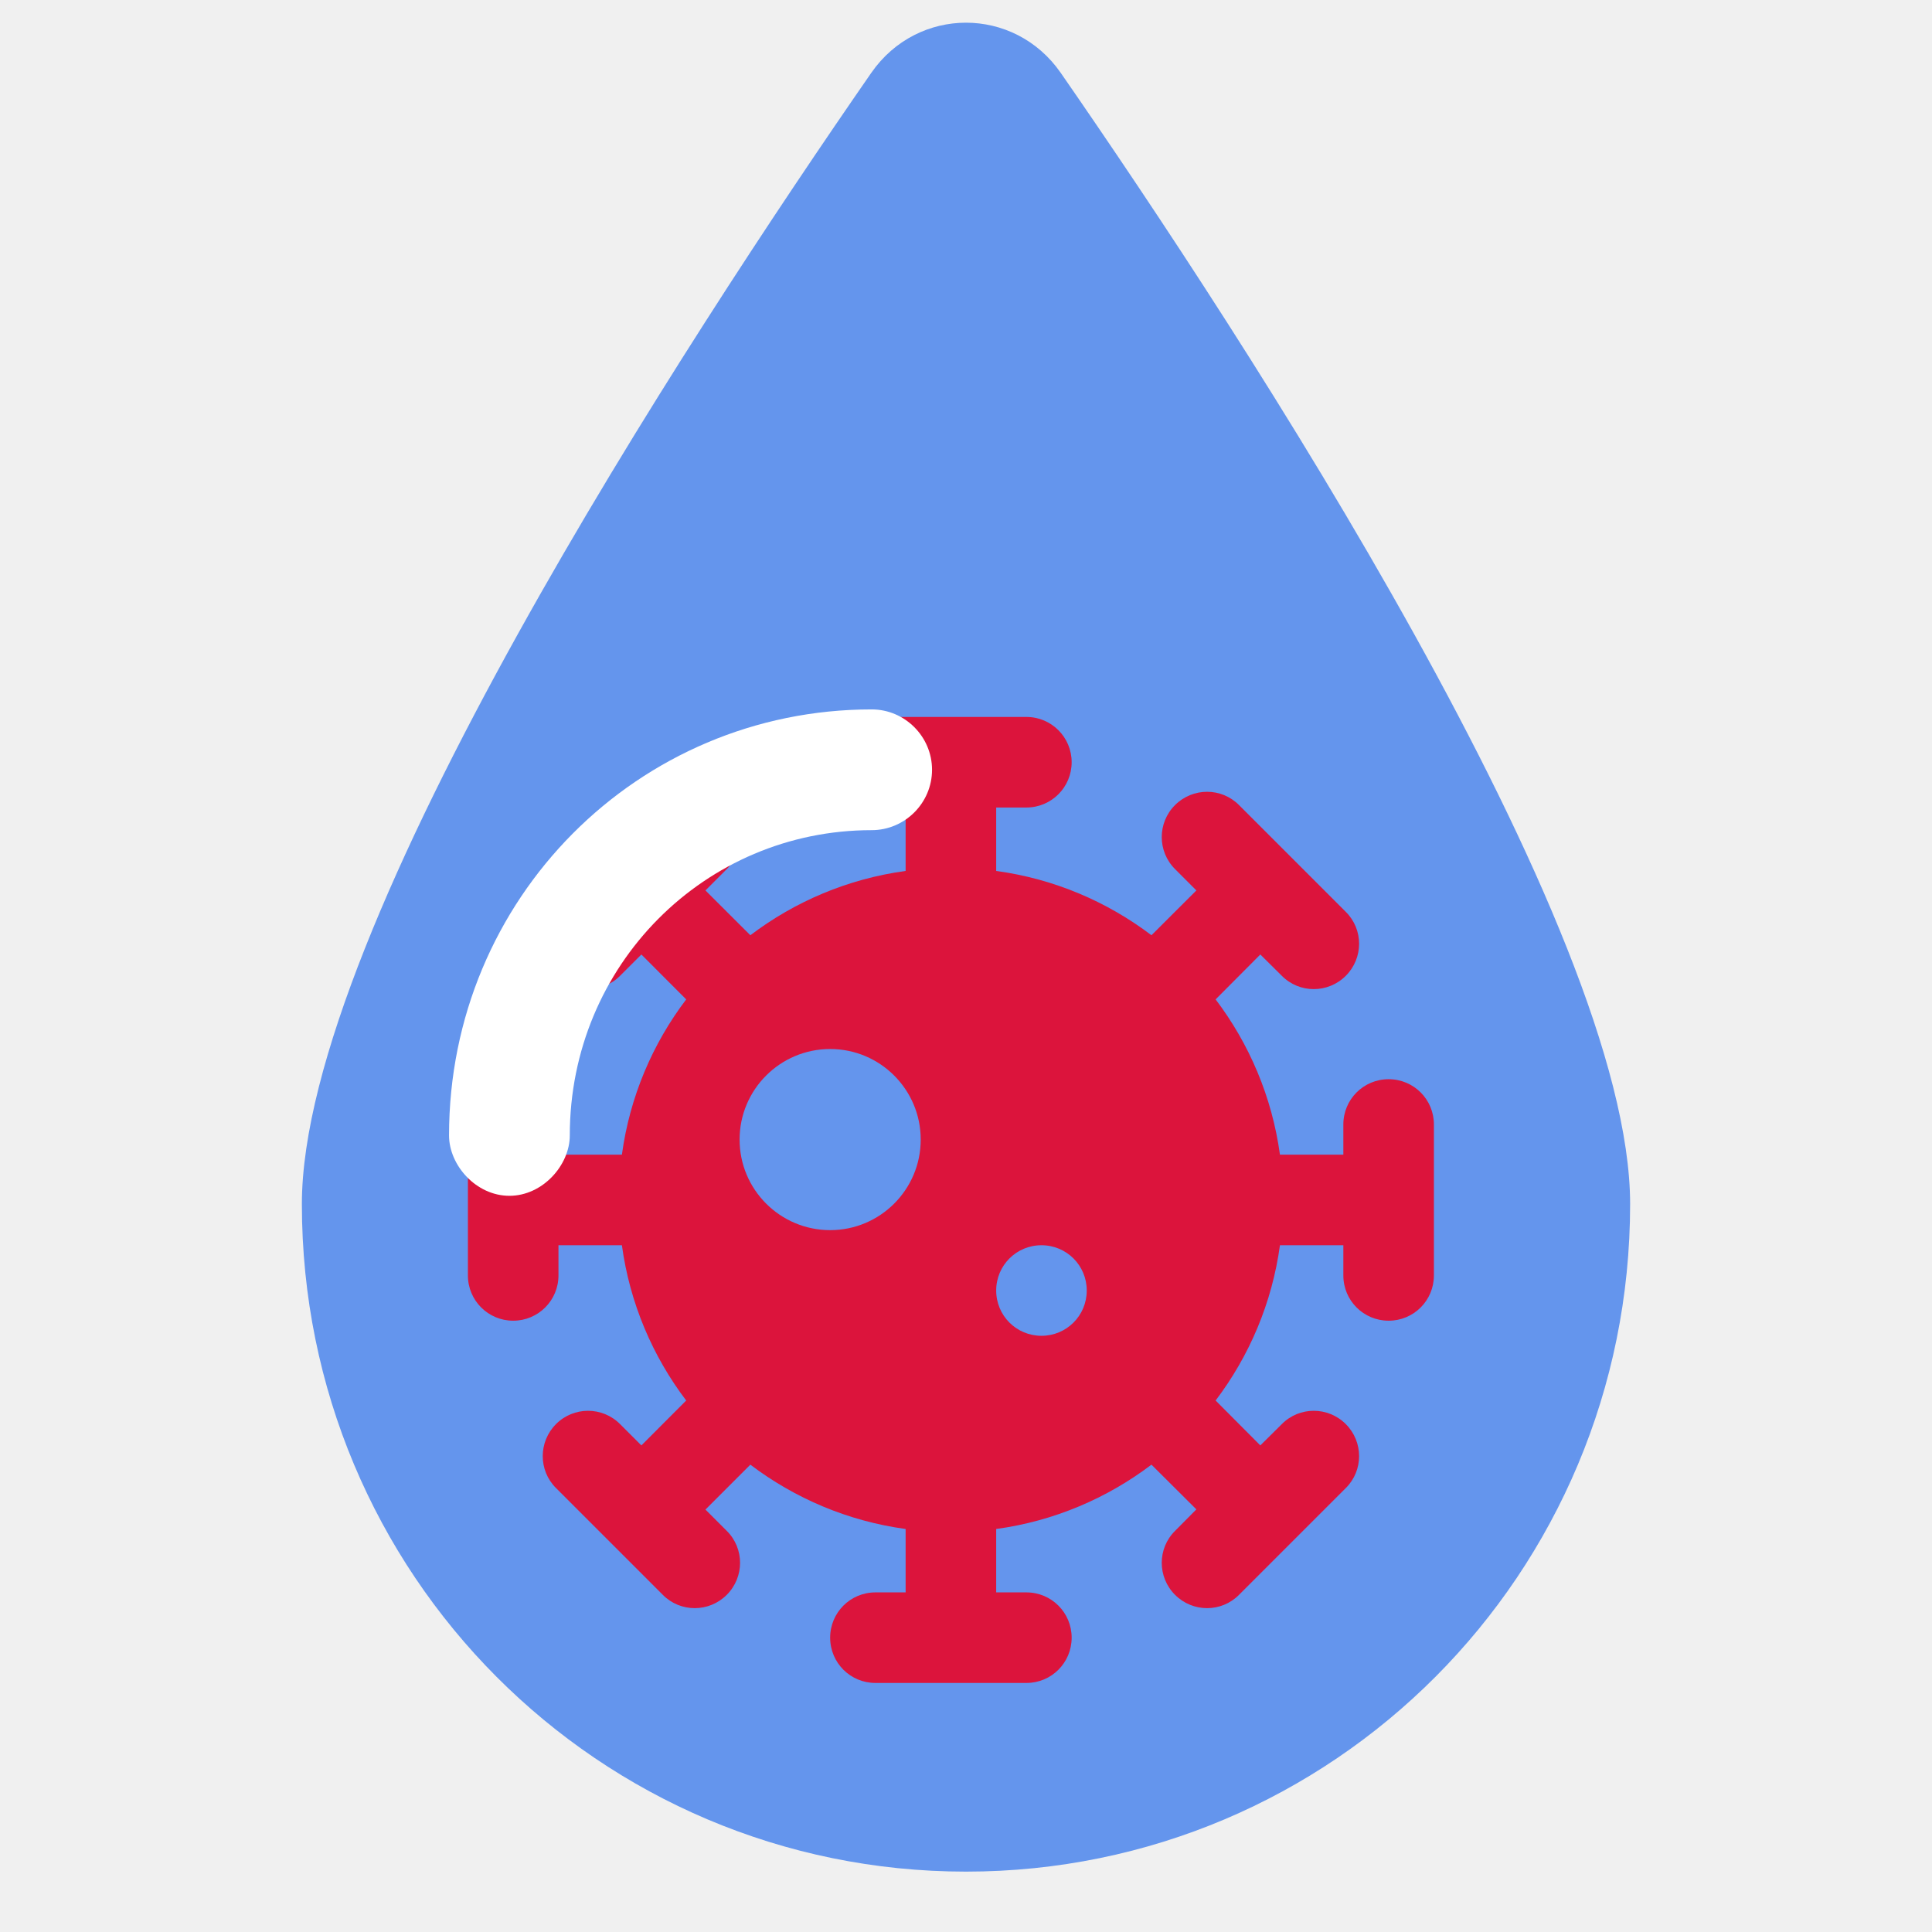
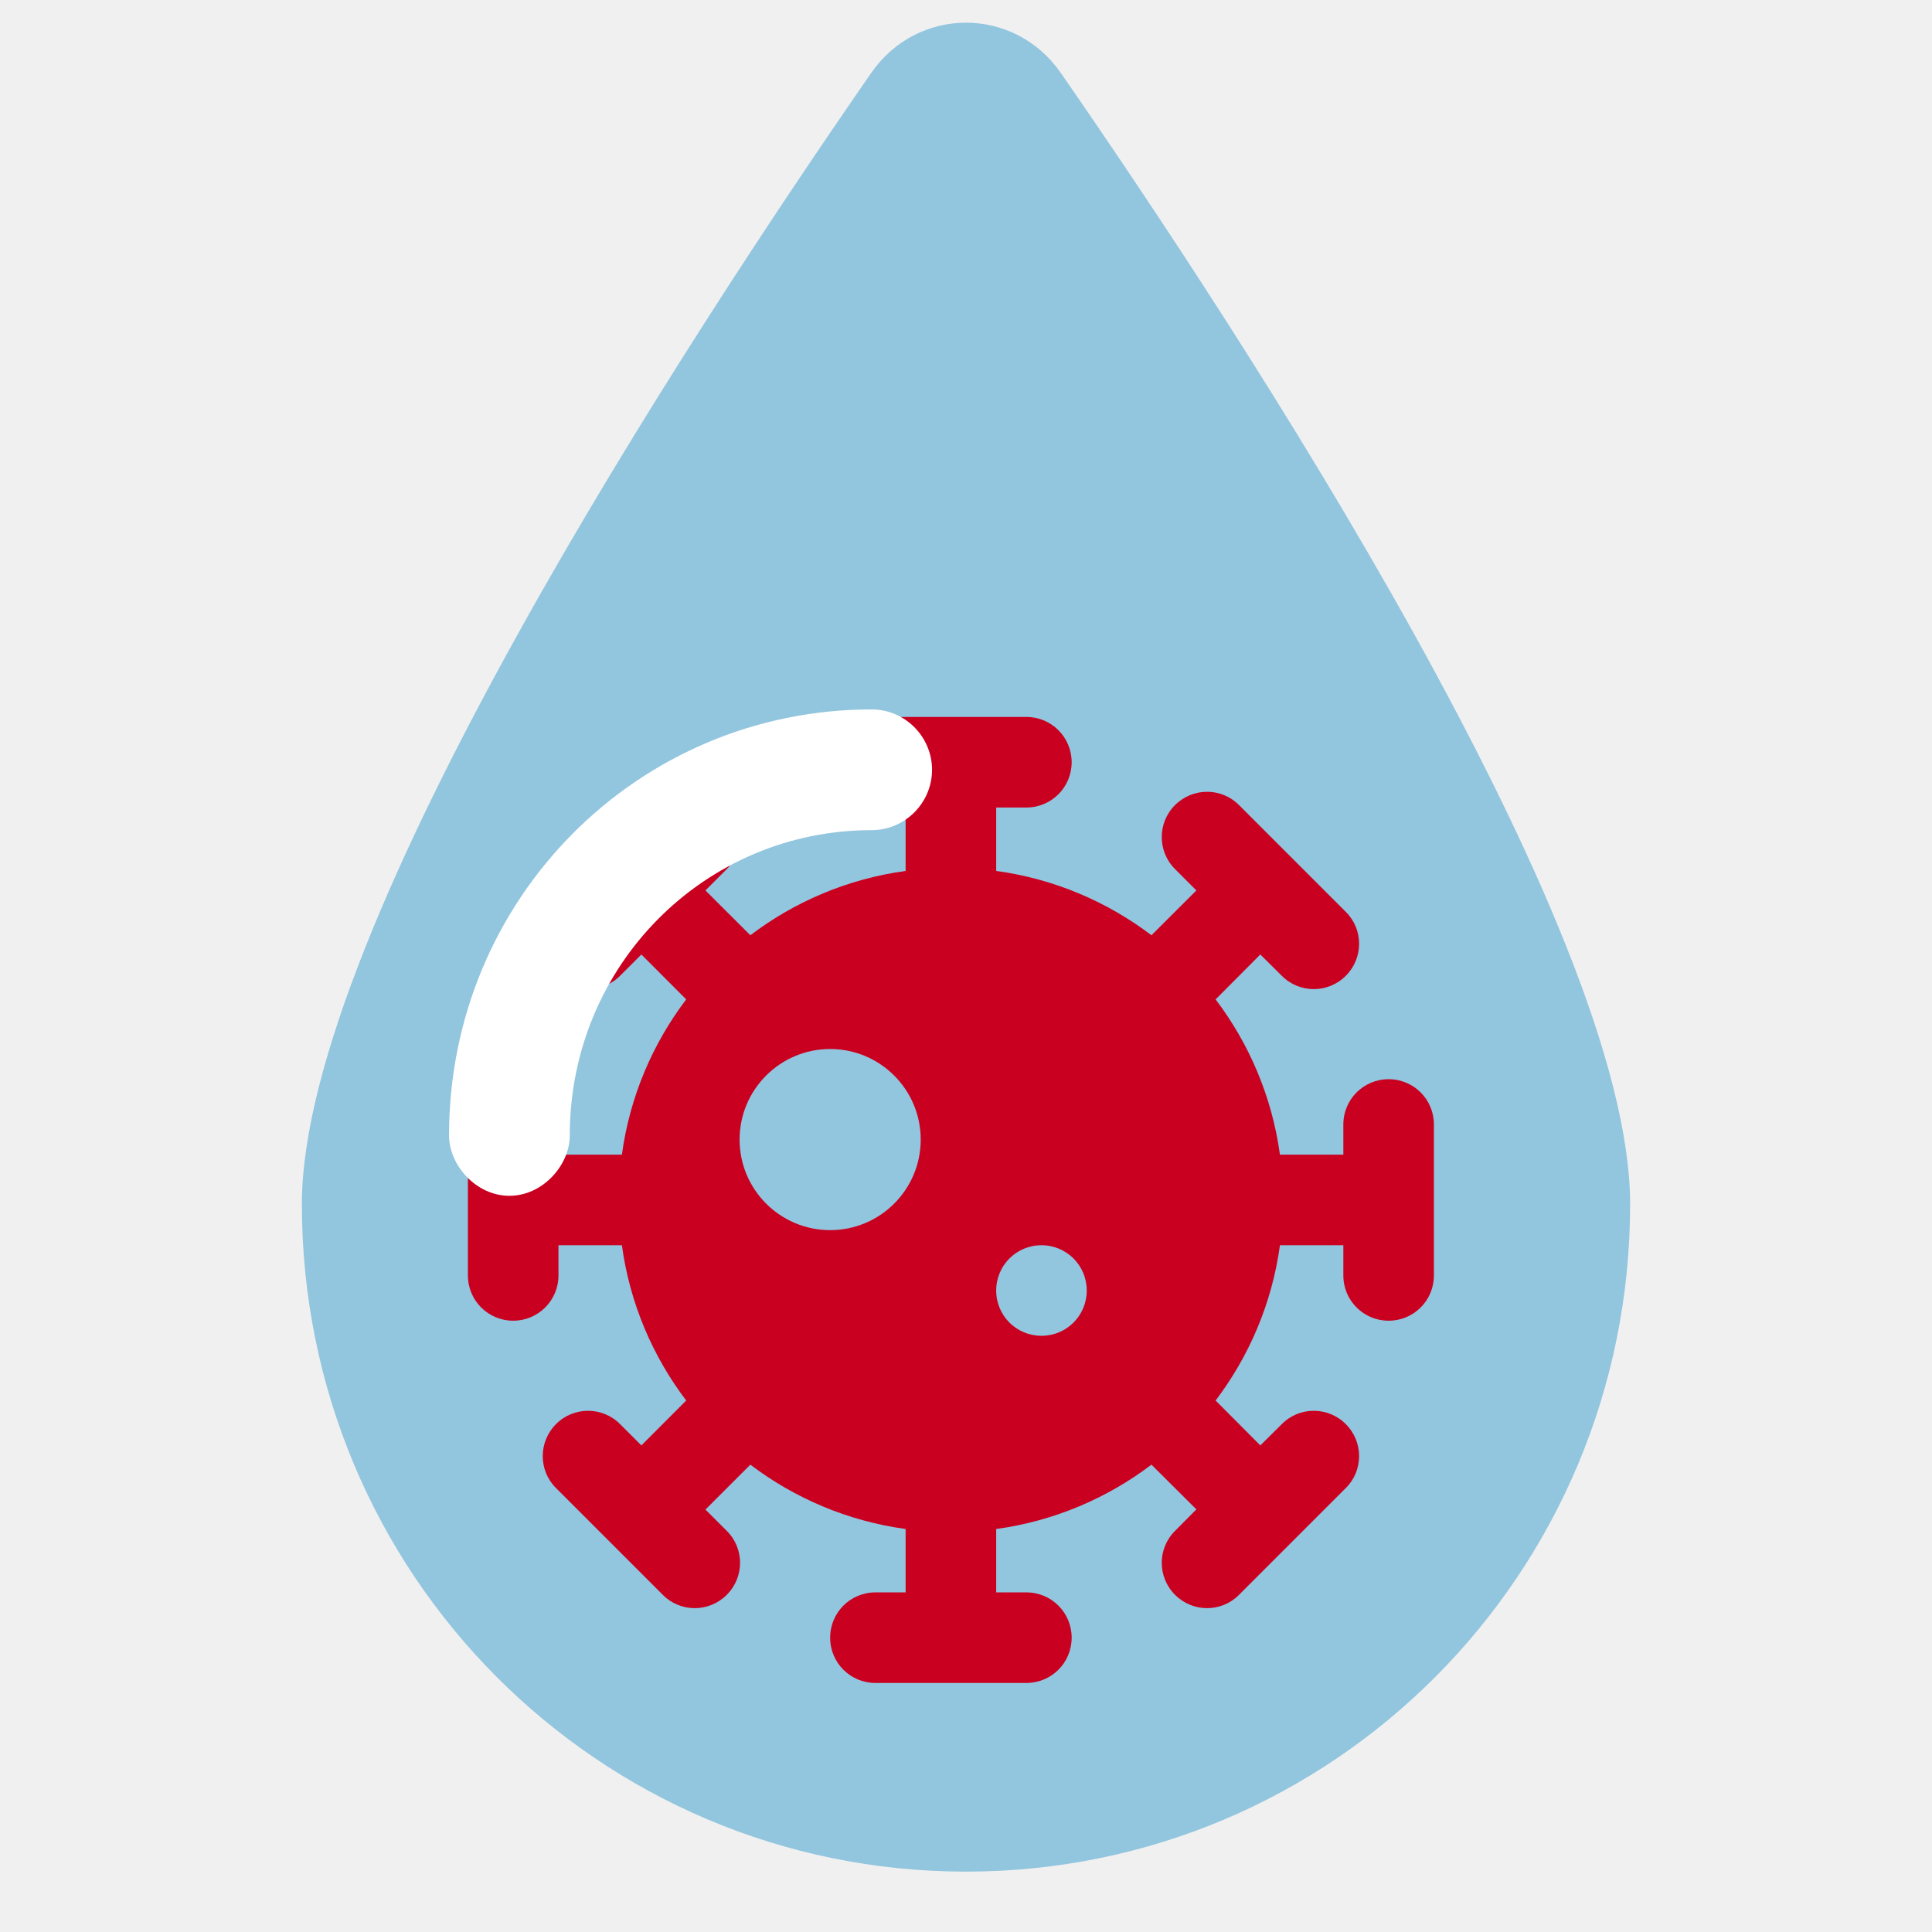
<svg xmlns="http://www.w3.org/2000/svg" width="512" height="512" viewBox="0 0 384 512">
-   <path d="M16 319.1C16 245.9 118.3 89.43 166.9 19.3C179.2 1.585 204.8 1.585 217.1 19.3C265.7 89.43 368 245.9 368 319.1C368 417.2 289.2 496 192 496C94.8 496 16 417.2 16 319.1z" fill="cornflowerblue" />
+   <path d="M16 319.1C16 245.9 118.3 89.43 166.9 19.3C179.2 1.585 204.8 1.585 217.1 19.3C265.7 89.43 368 245.9 368 319.1C368 417.2 289.2 496 192 496C94.8 496 16 417.2 16 319.1z" fill="#92c5de" />
  <g transform="translate(60, 190) scale(0.5)">
-     <path d="M192 24C192 10.75 202.7 0 216 0H296C309.3 0 320 10.75 320 24C320 37.25 309.3 48 296 48H280V81.62C310.7 85.8 338.8 97.88 362.3 115.7L386.1 91.95L374.8 80.64C365.4 71.26 365.4 56.07 374.8 46.7C384.2 37.32 399.4 37.32 408.7 46.7L465.3 103.3C474.7 112.6 474.7 127.8 465.3 137.2C455.9 146.6 440.7 146.6 431.4 137.2L420 125.9L396.3 149.7C414.1 173.2 426.2 201.3 430.4 232H464V216C464 202.7 474.7 192 488 192C501.3 192 512 202.7 512 216V296C512 309.3 501.3 320 488 320C474.7 320 464 309.3 464 296V280H430.4C426.2 310.7 414.1 338.8 396.3 362.3L420 386.1L431.4 374.8C440.7 365.4 455.9 365.4 465.3 374.8C474.7 384.2 474.7 399.4 465.3 408.7L408.7 465.3C399.4 474.7 384.2 474.7 374.8 465.3C365.4 455.9 365.4 440.7 374.8 431.4L386.1 420L362.3 396.3C338.8 414.1 310.7 426.2 280 430.4V464H296C309.3 464 320 474.7 320 488C320 501.3 309.3 512 296 512H216C202.7 512 192 501.3 192 488C192 474.7 202.7 464 216 464H232V430.4C201.3 426.2 173.2 414.1 149.7 396.3L125.9 420.1L137.2 431.4C146.6 440.7 146.6 455.9 137.2 465.3C127.8 474.7 112.6 474.7 103.3 465.3L46.7 408.7C37.32 399.4 37.32 384.2 46.7 374.8C56.07 365.4 71.27 365.4 80.64 374.8L91.95 386.1L115.7 362.3C97.88 338.8 85.8 310.7 81.62 280H48V296C48 309.3 37.25 320 24 320C10.75 320 0 309.3 0 296V216C0 202.7 10.75 192 24 192C37.25 192 48 202.7 48 216V232H81.62C85.8 201.3 97.88 173.2 115.7 149.7L91.95 125.9L80.64 137.2C71.26 146.6 56.07 146.6 46.7 137.2C37.32 127.8 37.32 112.6 46.7 103.3L103.3 46.7C112.6 37.33 127.8 37.33 137.2 46.7C146.6 56.07 146.6 71.27 137.2 80.64L125.9 91.95L149.7 115.7C173.2 97.88 201.3 85.8 232 81.62V48H216C202.7 48 192 37.26 192 24V24zM192 176C165.5 176 144 197.5 144 224C144 250.5 165.5 272 192 272C218.5 272 240 250.5 240 224C240 197.5 218.5 176 192 176zM304 328C317.3 328 328 317.3 328 304C328 290.7 317.3 280 304 280C290.7 280 280 290.7 280 304C280 317.3 290.7 328 304 328z" fill="crimson" />
+     <path d="M192 24C192 10.75 202.7 0 216 0H296C309.3 0 320 10.75 320 24C320 37.25 309.3 48 296 48H280V81.62C310.7 85.8 338.8 97.88 362.3 115.7L386.1 91.95L374.8 80.64C365.4 71.26 365.4 56.07 374.8 46.7C384.2 37.32 399.4 37.32 408.7 46.7L465.3 103.3C474.7 112.6 474.7 127.8 465.3 137.2C455.9 146.6 440.7 146.6 431.4 137.2L420 125.9L396.3 149.7C414.1 173.2 426.2 201.3 430.4 232H464V216C464 202.7 474.7 192 488 192C501.3 192 512 202.7 512 216V296C512 309.3 501.3 320 488 320C474.7 320 464 309.3 464 296V280H430.4C426.2 310.7 414.1 338.8 396.3 362.3L420 386.1L431.4 374.8C440.7 365.4 455.9 365.4 465.3 374.8C474.7 384.2 474.7 399.4 465.3 408.7L408.7 465.3C399.4 474.7 384.2 474.7 374.8 465.3C365.4 455.9 365.4 440.7 374.8 431.4L386.1 420L362.3 396.3C338.8 414.1 310.7 426.2 280 430.4V464H296C309.3 464 320 474.7 320 488C320 501.3 309.3 512 296 512H216C202.7 512 192 501.3 192 488C192 474.7 202.7 464 216 464H232V430.4C201.3 426.2 173.2 414.1 149.7 396.3L125.9 420.1L137.2 431.4C146.6 440.7 146.6 455.9 137.2 465.3C127.8 474.7 112.6 474.7 103.3 465.3L46.7 408.7C37.32 399.4 37.32 384.2 46.7 374.8C56.07 365.4 71.27 365.4 80.64 374.8L91.95 386.1L115.7 362.3C97.88 338.8 85.8 310.7 81.62 280H48V296C48 309.3 37.25 320 24 320C10.75 320 0 309.3 0 296V216C0 202.7 10.75 192 24 192C37.25 192 48 202.7 48 216V232H81.62C85.8 201.3 97.88 173.2 115.7 149.7L91.95 125.9L80.64 137.2C71.26 146.6 56.07 146.6 46.7 137.2C37.32 127.8 37.32 112.6 46.7 103.3L103.3 46.7C112.6 37.33 127.8 37.33 137.2 46.7C146.6 56.07 146.6 71.27 137.2 80.64L125.9 91.95L149.7 115.7C173.2 97.88 201.3 85.8 232 81.62V48H216C202.7 48 192 37.26 192 24V24zM192 176C165.5 176 144 197.5 144 224C144 250.5 165.5 272 192 272C218.5 272 240 250.5 240 224C240 197.5 218.5 176 192 176zM304 328C317.3 328 328 317.3 328 304C328 290.7 317.3 280 304 280C290.7 280 280 290.7 280 304C280 317.3 290.7 328 304 328z" fill="#ca0020" />
  </g>
  <g transform="scale(1, -1) translate(-25, -620)">
    <path d="M112 319.1C112 311.2 104.8 303.1 96 303.1C87.16 303.1 80 311.2 80 319.1C80 381.9 130.1 432 192 432C200.8 432 208 424.8 208 416C208 407.2 200.8 400 192 400C147.8 400 112 364.2 112 319.1z" fill="white" />
  </g>
</svg>
